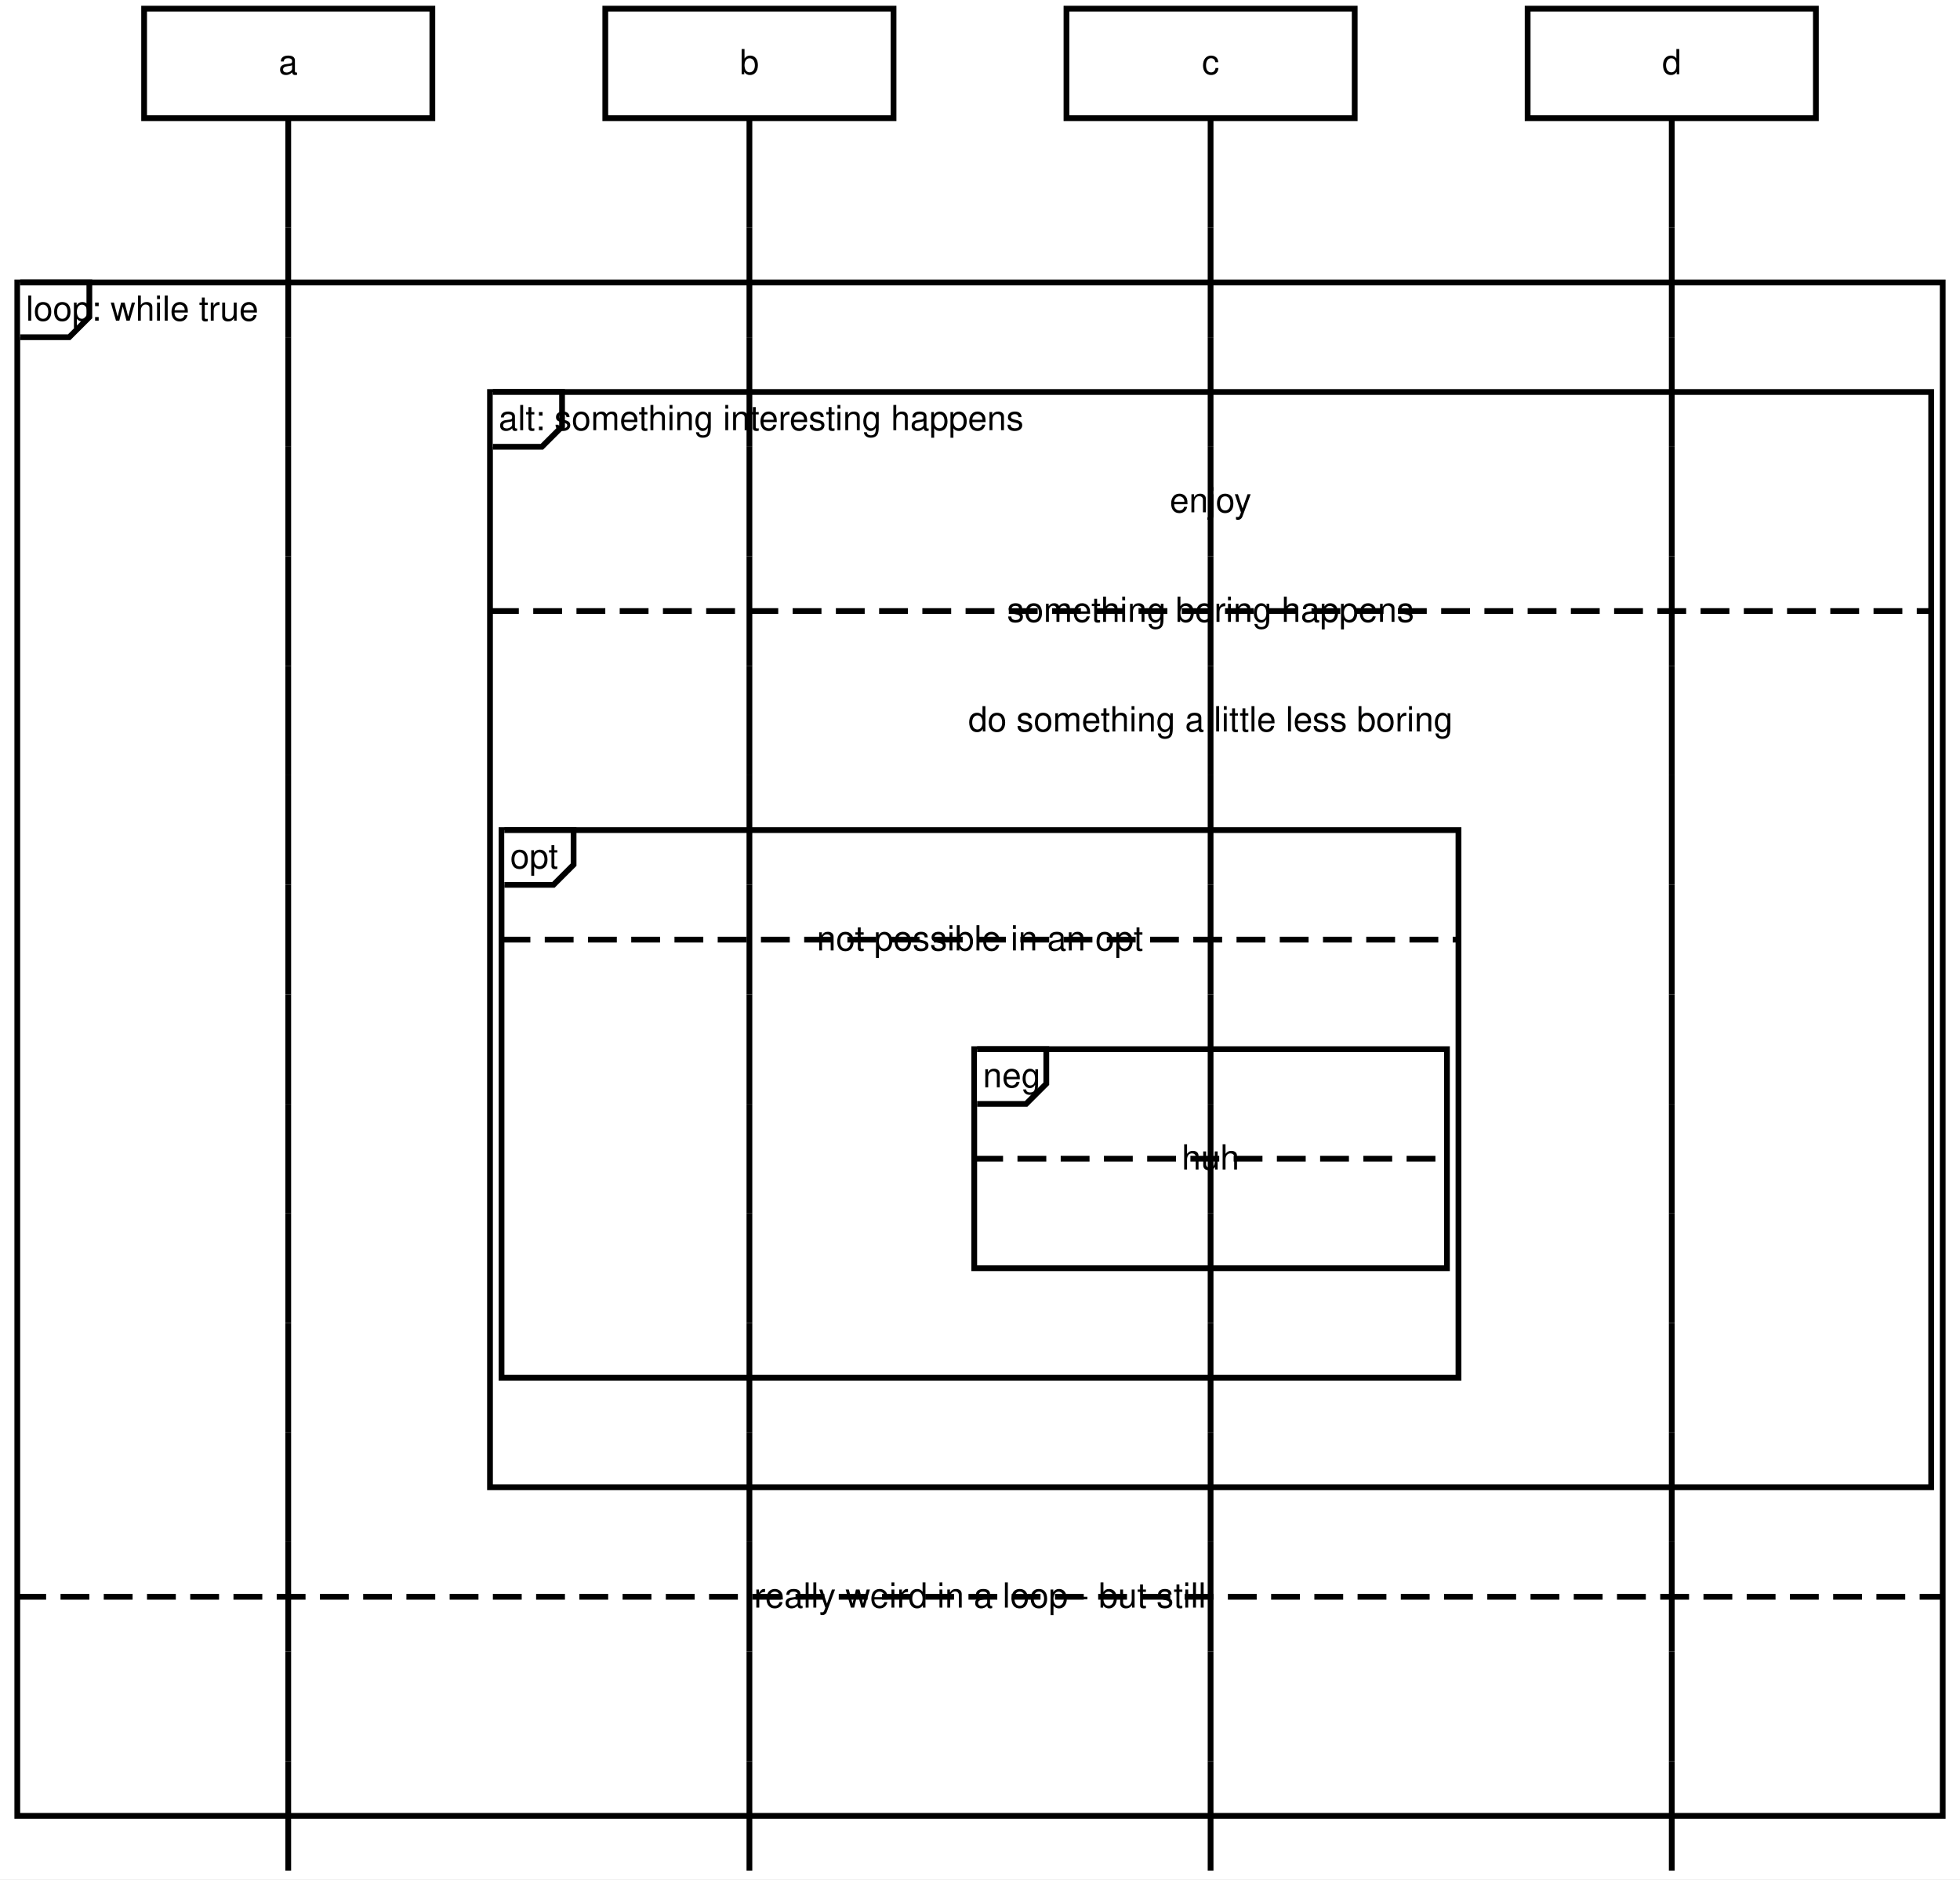
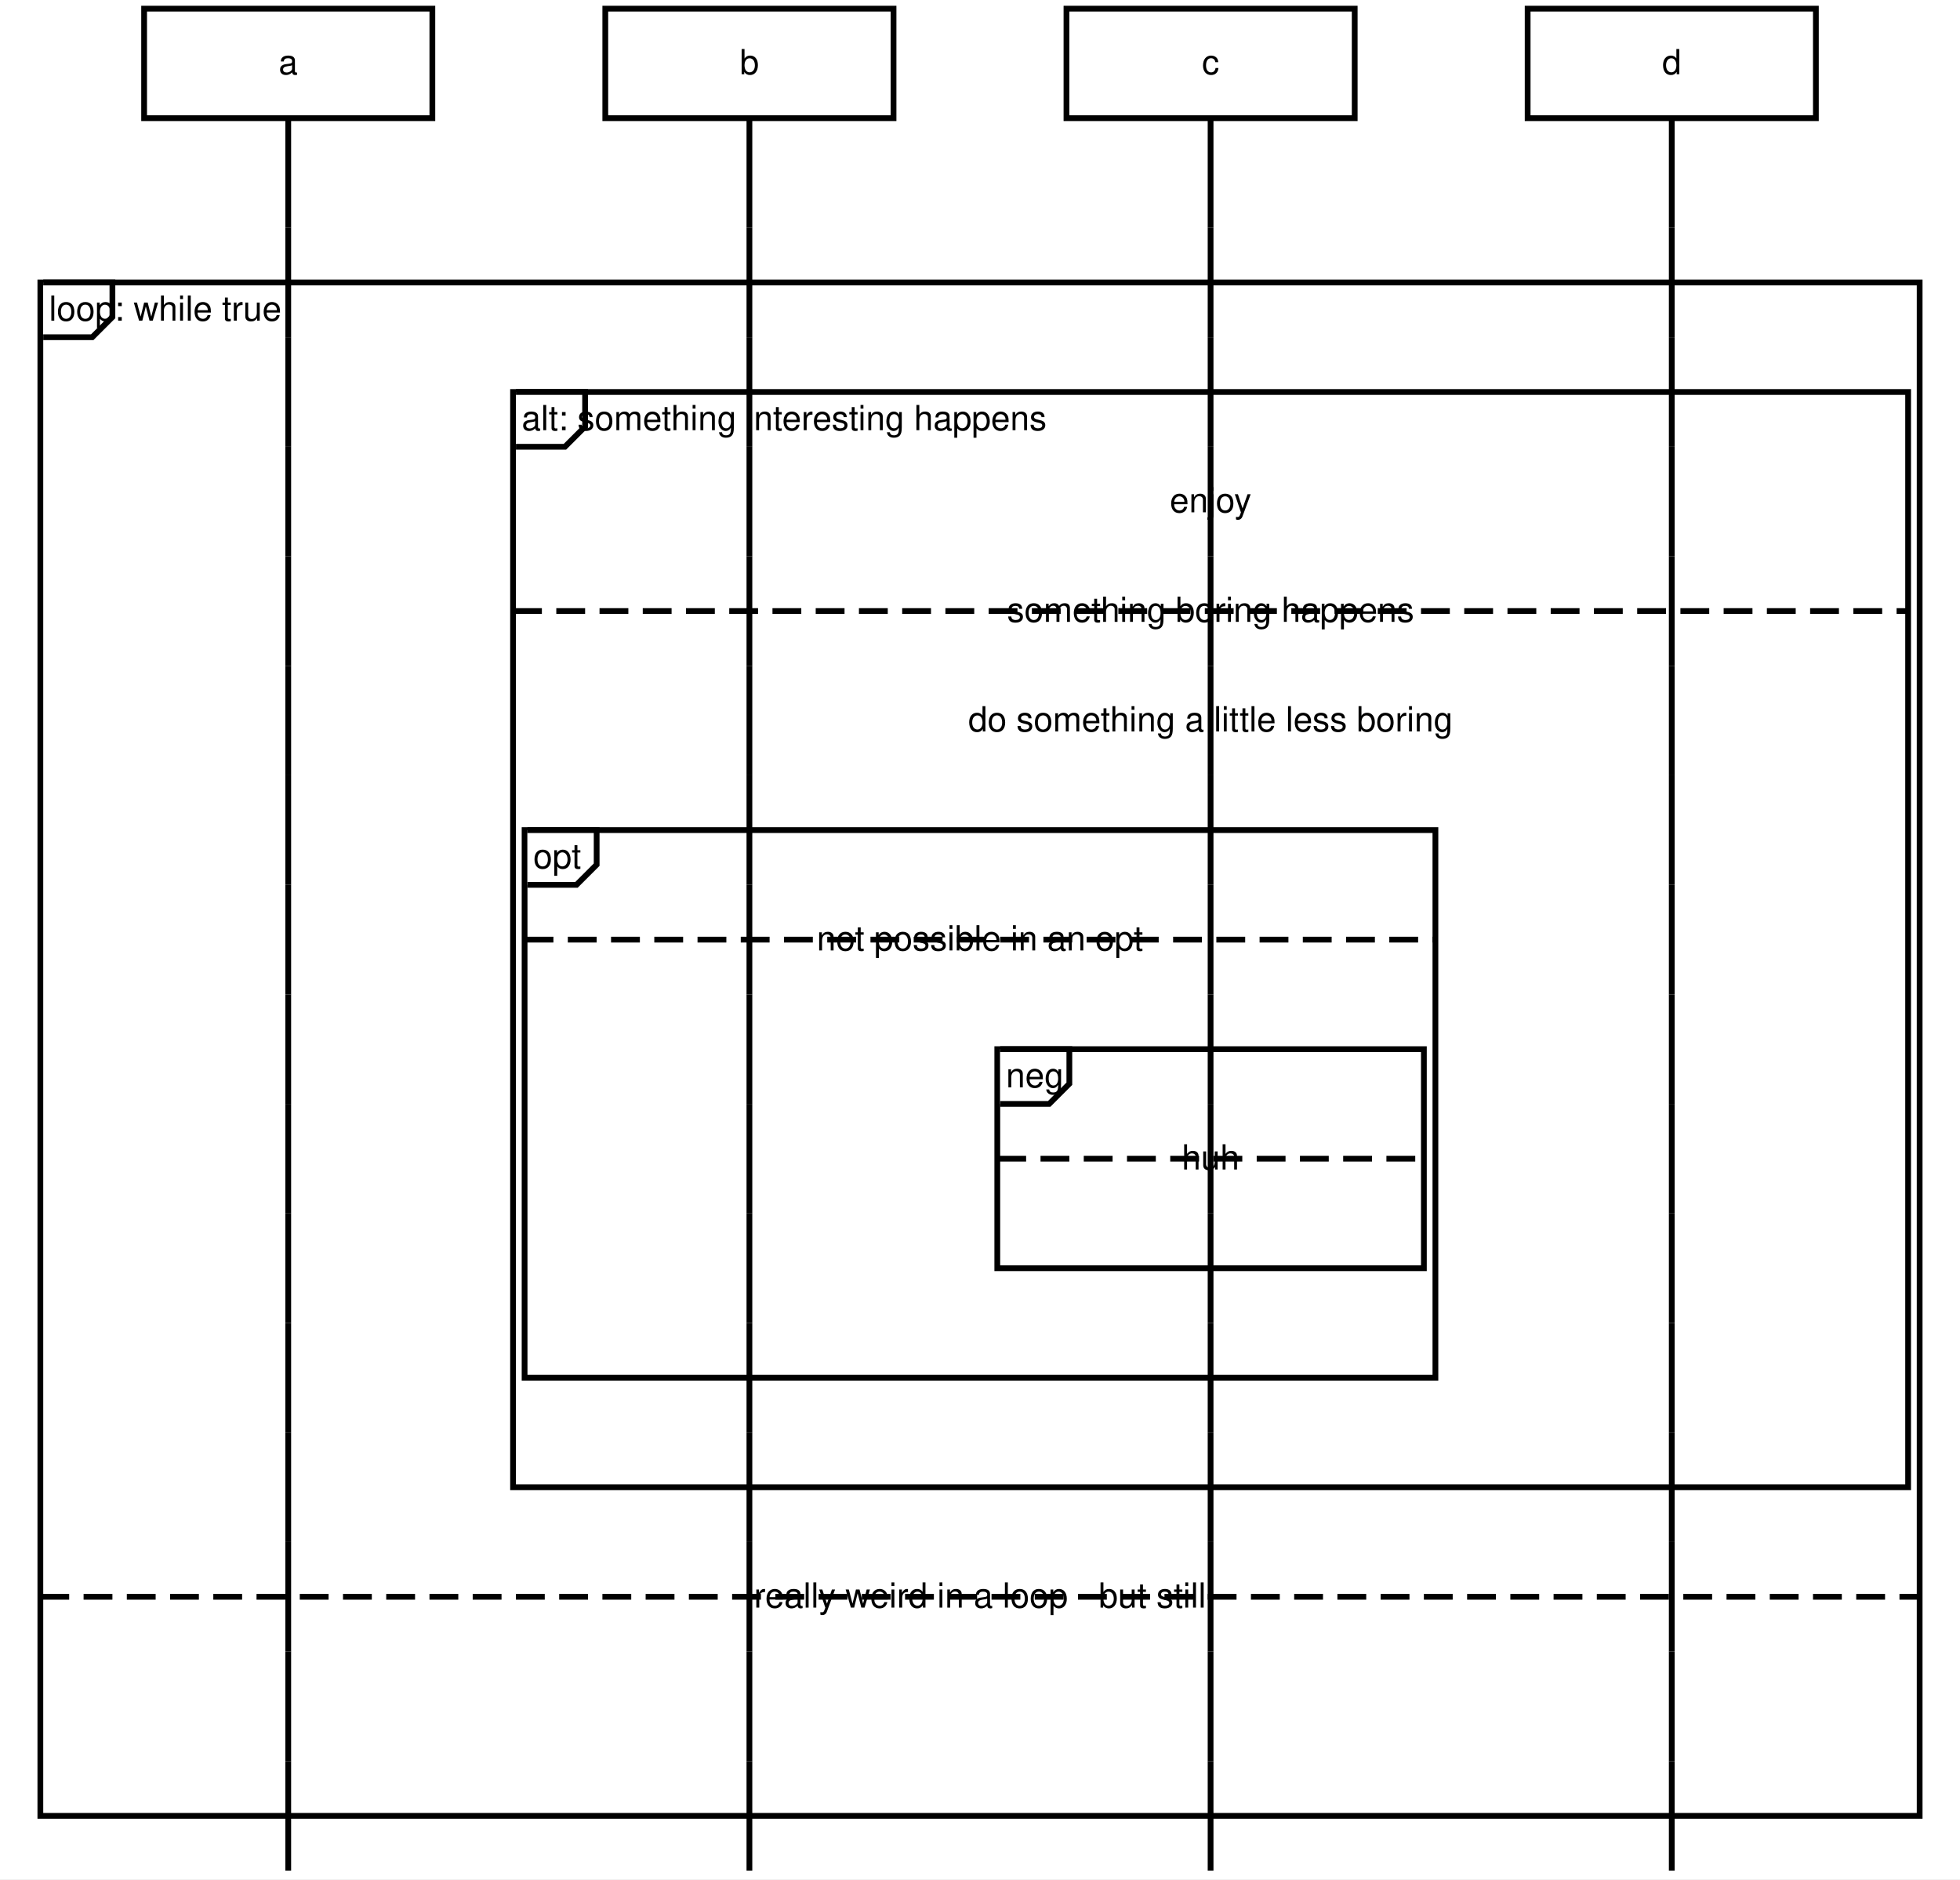
<svg xmlns="http://www.w3.org/2000/svg" xmlns:xlink="http://www.w3.org/1999/xlink" version="1.1" id="mscgen_js-svg-__svg" width="680" height="652">
  <defs>
    <style type="text/css">svg{font-family:Helvetica,sans-serif;font-size:12px;font-weight:normal;font-style:normal;text-decoration:none;background-color:white;stroke:black;color:black;}rect{fill:none;stroke:black;stroke-width:2;}rect.entity{fill:white;}rect.label-text-background{fill:white;stroke:white;stroke-width:0;}rect.bglayer{fill:white;stroke:white;stroke-width:0;}line{stroke:black;stroke-width:2;}line.return{stroke-dasharray:5,2;}line.comment{stroke-dasharray:5,2;}line.inline_expression_divider{stroke-dasharray:10,5;}text{color:inherit;stroke:none;text-anchor:middle;}text.entity-text{text-decoration:underline;}text.anchor-start{text-anchor:start;}text.box-text{}path{stroke:black;color:black;stroke-width:2;fill:none;}.arrow-marker{overflow:visible;}.arrow-style{stroke-width:1;}.arcrowomit{stroke-dasharray:2,2;}rect.box,path.box{fill:white;}.inherit{stroke:inherit;color:inherit;}.inherit-fill{fill:inherit;}.watermark{stroke:black;color:black;fill:black;font-size:48pt;font-weight:bold;opacity:0.14;}</style>
    <g id="mscgen_js-svg-__svg__defs">
      <g id="mscgen_js-svg-__svga">
        <rect width="100" height="38" class="entity" />
        <g>
          <text x="50" y="22.75" class="entity-text ">
            <tspan>a</tspan>
          </text>
        </g>
      </g>
      <g id="mscgen_js-svg-__svgb">
        <rect width="100" height="38" class="entity" />
        <g>
          <text x="50" y="22.75" class="entity-text ">
            <tspan>b</tspan>
          </text>
        </g>
      </g>
      <g id="mscgen_js-svg-__svgc">
        <rect width="100" height="38" class="entity" />
        <g>
          <text x="50" y="22.75" class="entity-text ">
            <tspan>c</tspan>
          </text>
        </g>
      </g>
      <g id="mscgen_js-svg-__svgd">
        <rect width="100" height="38" class="entity" />
        <g>
          <text x="50" y="22.75" class="entity-text ">
            <tspan>d</tspan>
          </text>
        </g>
      </g>
      <g id="mscgen_js-svg-__svgarcrow">
        <line x1="50" y1="-19" x2="50" y2="19" class="mscgen_js-svg-__svgarcrow" />
        <line x1="210" y1="-19" x2="210" y2="19" class="mscgen_js-svg-__svgarcrow" />
        <line x1="370" y1="-19" x2="370" y2="19" class="mscgen_js-svg-__svgarcrow" />
        <line x1="530" y1="-19" x2="530" y2="19" class="mscgen_js-svg-__svgarcrow" />
      </g>
      <g id="mscgen_js-svg-__svg0_0_label">
-         <path d="M-43,0 l24,0  l0,12 l-7,7 l-17,0 " class="box inline_expression_label" />
-         <g>
-           <text x="-41" y="13.25" class="inline_expression-text loop-text anchor-start ">
+         <path d="M-35,0 l24,0  l0,12 l-7,7 l-17,0 " class="box inline_expression_label" />
+         <g>
+           <text x="-33" y="13.25" class="inline_expression-text loop-text anchor-start ">
            <tspan>loop: while true</tspan>
          </text>
        </g>
      </g>
      <g id="mscgen_js-svg-__svgarcrow_0">
        <line x1="50" y1="-19" x2="50" y2="19" class="arcrow" />
        <line x1="210" y1="-19" x2="210" y2="19" class="arcrow" />
        <line x1="370" y1="-19" x2="370" y2="19" class="arcrow" />
        <line x1="530" y1="-19" x2="530" y2="19" class="arcrow" />
      </g>
      <g id="mscgen_js-svg-__svg1_0_label">
-         <path d="M121,0 l24,0  l0,12 l-7,7 l-17,0 " class="box inline_expression_label" />
-         <g>
-           <text x="123" y="13.25" class="inline_expression-text alt-text anchor-start ">
+         <path d="M129,0 l24,0  l0,12 l-7,7 l-17,0 " class="box inline_expression_label" />
+         <g>
+           <text x="131" y="13.25" class="inline_expression-text alt-text anchor-start ">
            <tspan>alt: something interesting happens</tspan>
          </text>
        </g>
      </g>
      <g id="mscgen_js-svg-__svgarcrow_1">
        <line x1="50" y1="-19" x2="50" y2="19" class="arcrow" />
        <line x1="210" y1="-19" x2="210" y2="19" class="arcrow" />
        <line x1="370" y1="-19" x2="370" y2="19" class="arcrow" />
        <line x1="530" y1="-19" x2="530" y2="19" class="arcrow" />
      </g>
      <g id="mscgen_js-svg-__svg2_0">
        <g id="mscgen_js-svg-__svg2_0_lbl">
          <rect width="15" height="15" x="2" y="2" class="label-text-background" />
          <text x="370" y="3.75" class="empty-text empty-row-text ">
            <tspan>enjoy</tspan>
          </text>
        </g>
      </g>
      <g id="mscgen_js-svg-__svgarcrow_2">
        <line x1="50" y1="-19" x2="50" y2="19" class="arcrow" />
        <line x1="210" y1="-19" x2="210" y2="19" class="arcrow" />
        <line x1="370" y1="-19" x2="370" y2="19" class="arcrow" />
        <line x1="530" y1="-19" x2="530" y2="19" class="arcrow" />
      </g>
      <g id="mscgen_js-svg-__svg3_0">
-         <line x1="120" y1="0" x2="620" y2="0" class="inline_expression_divider" />
+         <line x1="128" y1="0" x2="612" y2="0" class="inline_expression_divider" />
        <g id="mscgen_js-svg-__svg3_0_txt">
          <g id="mscgen_js-svg-__svg3_0_txt_lbl">
            <rect width="15" height="15" x="2" y="2" class="label-text-background" />
            <text x="370" y="3.75" class="empty-text comment-row-text ">
              <tspan>something boring happens</tspan>
            </text>
          </g>
        </g>
      </g>
      <g id="mscgen_js-svg-__svgarcrow_3">
        <line x1="50" y1="-19" x2="50" y2="19" class="arcrow" />
        <line x1="210" y1="-19" x2="210" y2="19" class="arcrow" />
        <line x1="370" y1="-19" x2="370" y2="19" class="arcrow" />
        <line x1="530" y1="-19" x2="530" y2="19" class="arcrow" />
      </g>
      <g id="mscgen_js-svg-__svg4_0">
        <g id="mscgen_js-svg-__svg4_0_lbl">
          <rect width="15" height="15" x="2" y="2" class="label-text-background" />
          <text x="370" y="3.75" class="empty-text empty-row-text ">
            <tspan>do something a little less boring</tspan>
          </text>
        </g>
      </g>
      <g id="mscgen_js-svg-__svgarcrow_4">
        <line x1="50" y1="-19" x2="50" y2="19" class="arcrow" />
        <line x1="210" y1="-19" x2="210" y2="19" class="arcrow" />
        <line x1="370" y1="-19" x2="370" y2="19" class="arcrow" />
        <line x1="530" y1="-19" x2="530" y2="19" class="arcrow" />
      </g>
      <g id="mscgen_js-svg-__svg5_0_label">
-         <path d="M125,0 l24,0  l0,12 l-7,7 l-17,0 " class="box inline_expression_label" />
-         <g>
-           <text x="127" y="13.25" class="inline_expression-text opt-text anchor-start ">
+         <path d="M133,0 l24,0  l0,12 l-7,7 l-17,0 " class="box inline_expression_label" />
+         <g>
+           <text x="135" y="13.25" class="inline_expression-text opt-text anchor-start ">
            <tspan>opt</tspan>
          </text>
        </g>
      </g>
      <g id="mscgen_js-svg-__svgarcrow_5">
        <line x1="50" y1="-19" x2="50" y2="19" class="arcrow" />
        <line x1="210" y1="-19" x2="210" y2="19" class="arcrow" />
        <line x1="370" y1="-19" x2="370" y2="19" class="arcrow" />
        <line x1="530" y1="-19" x2="530" y2="19" class="arcrow" />
      </g>
      <g id="mscgen_js-svg-__svg6_0">
-         <line x1="124" y1="0" x2="456" y2="0" class="inline_expression_divider" />
+         <line x1="132" y1="0" x2="448" y2="0" class="inline_expression_divider" />
        <g id="mscgen_js-svg-__svg6_0_txt">
          <g id="mscgen_js-svg-__svg6_0_txt_lbl">
            <rect width="15" height="15" x="2" y="2" class="label-text-background" />
            <text x="290" y="3.75" class="empty-text comment-row-text ">
              <tspan>not possible in an opt</tspan>
            </text>
          </g>
        </g>
      </g>
      <g id="mscgen_js-svg-__svgarcrow_6">
        <line x1="50" y1="-19" x2="50" y2="19" class="arcrow" />
        <line x1="210" y1="-19" x2="210" y2="19" class="arcrow" />
        <line x1="370" y1="-19" x2="370" y2="19" class="arcrow" />
        <line x1="530" y1="-19" x2="530" y2="19" class="arcrow" />
      </g>
      <g id="mscgen_js-svg-__svg7_0_label">
-         <path d="M289,0 l24,0  l0,12 l-7,7 l-17,0 " class="box inline_expression_label" />
-         <g>
-           <text x="291" y="13.25" class="inline_expression-text neg-text anchor-start ">
+         <path d="M297,0 l24,0  l0,12 l-7,7 l-17,0 " class="box inline_expression_label" />
+         <g>
+           <text x="299" y="13.25" class="inline_expression-text neg-text anchor-start ">
            <tspan>neg</tspan>
          </text>
        </g>
      </g>
      <g id="mscgen_js-svg-__svgarcrow_7">
        <line x1="50" y1="-19" x2="50" y2="19" class="arcrow" />
        <line x1="210" y1="-19" x2="210" y2="19" class="arcrow" />
        <line x1="370" y1="-19" x2="370" y2="19" class="arcrow" />
        <line x1="530" y1="-19" x2="530" y2="19" class="arcrow" />
      </g>
      <g id="mscgen_js-svg-__svg8_0">
-         <line x1="288" y1="0" x2="452" y2="0" class="inline_expression_divider" />
+         <line x1="296" y1="0" x2="444" y2="0" class="inline_expression_divider" />
        <g id="mscgen_js-svg-__svg8_0_txt">
          <g id="mscgen_js-svg-__svg8_0_txt_lbl">
            <rect width="15" height="15" x="2" y="2" class="label-text-background" />
            <text x="370" y="3.75" class="empty-text comment-row-text ">
              <tspan>huh</tspan>
            </text>
          </g>
        </g>
      </g>
      <g id="mscgen_js-svg-__svgarcrow_8">
        <line x1="50" y1="-19" x2="50" y2="19" class="arcrow" />
        <line x1="210" y1="-19" x2="210" y2="19" class="arcrow" />
        <line x1="370" y1="-19" x2="370" y2="19" class="arcrow" />
        <line x1="530" y1="-19" x2="530" y2="19" class="arcrow" />
      </g>
      <g id="mscgen_js-svg-__svg9_0">
        <g id="mscgen_js-svg-__svg9_0_lbl" />
      </g>
      <g id="mscgen_js-svg-__svgarcrow_9">
        <line x1="50" y1="-19" x2="50" y2="19" class="arcrow" />
        <line x1="210" y1="-19" x2="210" y2="19" class="arcrow" />
        <line x1="370" y1="-19" x2="370" y2="19" class="arcrow" />
        <line x1="530" y1="-19" x2="530" y2="19" class="arcrow" />
      </g>
      <g id="mscgen_js-svg-__svg10_0">
        <g id="mscgen_js-svg-__svg10_0_lbl" />
      </g>
      <g id="mscgen_js-svg-__svgarcrow_10">
        <line x1="50" y1="-19" x2="50" y2="19" class="arcrow" />
        <line x1="210" y1="-19" x2="210" y2="19" class="arcrow" />
        <line x1="370" y1="-19" x2="370" y2="19" class="arcrow" />
        <line x1="530" y1="-19" x2="530" y2="19" class="arcrow" />
      </g>
      <g id="mscgen_js-svg-__svg11_0">
        <g id="mscgen_js-svg-__svg11_0_lbl" />
      </g>
      <g id="mscgen_js-svg-__svgarcrow_11">
        <line x1="50" y1="-19" x2="50" y2="19" class="arcrow" />
        <line x1="210" y1="-19" x2="210" y2="19" class="arcrow" />
        <line x1="370" y1="-19" x2="370" y2="19" class="arcrow" />
        <line x1="530" y1="-19" x2="530" y2="19" class="arcrow" />
      </g>
      <g id="mscgen_js-svg-__svg12_0">
-         <line x1="-44" y1="0" x2="624" y2="0" class="inline_expression_divider" />
+         <line x1="-36" y1="0" x2="616" y2="0" class="inline_expression_divider" />
        <g id="mscgen_js-svg-__svg12_0_txt">
          <g id="mscgen_js-svg-__svg12_0_txt_lbl">
            <rect width="15" height="15" x="2" y="2" class="label-text-background" />
            <text x="290" y="3.75" class="empty-text comment-row-text ">
              <tspan>really weird in a loop - but still</tspan>
            </text>
          </g>
        </g>
      </g>
      <g id="mscgen_js-svg-__svgarcrow_12">
        <line x1="50" y1="-19" x2="50" y2="19" class="arcrow" />
        <line x1="210" y1="-19" x2="210" y2="19" class="arcrow" />
        <line x1="370" y1="-19" x2="370" y2="19" class="arcrow" />
        <line x1="530" y1="-19" x2="530" y2="19" class="arcrow" />
      </g>
      <g id="mscgen_js-svg-__svg13_0">
        <g id="mscgen_js-svg-__svg13_0_lbl" />
      </g>
      <g id="mscgen_js-svg-__svgarcrow_13">
        <line x1="50" y1="-19" x2="50" y2="19" class="arcrow" />
        <line x1="210" y1="-19" x2="210" y2="19" class="arcrow" />
        <line x1="370" y1="-19" x2="370" y2="19" class="arcrow" />
        <line x1="530" y1="-19" x2="530" y2="19" class="arcrow" />
      </g>
      <g id="mscgen_js-svg-__svg14_0">
        <g id="mscgen_js-svg-__svg14_0_lbl" />
      </g>
      <g id="mscgen_js-svg-__svgarcrow_14">
        <line x1="50" y1="-19" x2="50" y2="19" class="arcrow" />
        <line x1="210" y1="-19" x2="210" y2="19" class="arcrow" />
        <line x1="370" y1="-19" x2="370" y2="19" class="arcrow" />
        <line x1="530" y1="-19" x2="530" y2="19" class="arcrow" />
      </g>
      <g id="mscgen_js-svg-__svg0_0">
-         <rect width="668" height="532" x="-44" class="box inline_expression loop" />
+         <rect width="652" height="532" x="-36" class="box inline_expression loop" />
        <g />
      </g>
      <g id="mscgen_js-svg-__svg1_0">
-         <rect width="500" height="380" x="120" class="box inline_expression alt" />
+         <rect width="484" height="380" x="128" class="box inline_expression alt" />
        <g />
      </g>
      <g id="mscgen_js-svg-__svg5_0">
-         <rect width="332" height="190" x="124" class="box inline_expression opt" />
+         <rect width="316" height="190" x="132" class="box inline_expression opt" />
        <g />
      </g>
      <g id="mscgen_js-svg-__svg7_0">
-         <rect width="164" height="76" x="288" class="box inline_expression neg" />
+         <rect width="148" height="76" x="296" class="box inline_expression neg" />
        <g />
      </g>
    </g>
  </defs>
  <g id="mscgen_js-svg-__svg__body" transform="translate(50,3) scale(1,1)">
    <g id="mscgen_js-svg-__svg__background">
      <rect width="680" height="652" x="-50" y="-3" class="bglayer" />
    </g>
    <g id="mscgen_js-svg-__svg__arcspanlayer">
      <use x="0" y="95" xlink:href="#mscgen_js-svg-__svg0_0" />
      <use x="0" y="133" xlink:href="#mscgen_js-svg-__svg1_0" />
      <use x="0" y="285" xlink:href="#mscgen_js-svg-__svg5_0" />
      <use x="0" y="361" xlink:href="#mscgen_js-svg-__svg7_0" />
    </g>
    <g id="mscgen_js-svg-__svg__lifelinelayer">
      <use x="0" y="57" xlink:href="#mscgen_js-svg-__svgarcrow" />
      <use x="0" y="95" xlink:href="#mscgen_js-svg-__svgarcrow_0" />
      <use x="0" y="133" xlink:href="#mscgen_js-svg-__svgarcrow_1" />
      <use x="0" y="171" xlink:href="#mscgen_js-svg-__svgarcrow_2" />
      <use x="0" y="209" xlink:href="#mscgen_js-svg-__svgarcrow_3" />
      <use x="0" y="247" xlink:href="#mscgen_js-svg-__svgarcrow_4" />
      <use x="0" y="285" xlink:href="#mscgen_js-svg-__svgarcrow_5" />
      <use x="0" y="323" xlink:href="#mscgen_js-svg-__svgarcrow_6" />
      <use x="0" y="361" xlink:href="#mscgen_js-svg-__svgarcrow_7" />
      <use x="0" y="399" xlink:href="#mscgen_js-svg-__svgarcrow_8" />
      <use x="0" y="437" xlink:href="#mscgen_js-svg-__svgarcrow_9" />
      <use x="0" y="475" xlink:href="#mscgen_js-svg-__svgarcrow_10" />
      <use x="0" y="513" xlink:href="#mscgen_js-svg-__svgarcrow_11" />
      <use x="0" y="551" xlink:href="#mscgen_js-svg-__svgarcrow_12" />
      <use x="0" y="589" xlink:href="#mscgen_js-svg-__svgarcrow_13" />
      <use x="0" y="627" xlink:href="#mscgen_js-svg-__svgarcrow_14" />
    </g>
    <g id="mscgen_js-svg-__svg__sequencelayer">
      <use x="0" y="0" xlink:href="#mscgen_js-svg-__svga" />
      <use x="160" y="0" xlink:href="#mscgen_js-svg-__svgb" />
      <use x="320" y="0" xlink:href="#mscgen_js-svg-__svgc" />
      <use x="480" y="0" xlink:href="#mscgen_js-svg-__svgd" />
      <use x="0" y="171" xlink:href="#mscgen_js-svg-__svg2_0" />
      <use x="0" y="209" xlink:href="#mscgen_js-svg-__svg3_0" />
      <use x="0" y="247" xlink:href="#mscgen_js-svg-__svg4_0" />
      <use x="0" y="323" xlink:href="#mscgen_js-svg-__svg6_0" />
      <use x="0" y="399" xlink:href="#mscgen_js-svg-__svg8_0" />
      <use x="0" y="437" xlink:href="#mscgen_js-svg-__svg9_0" />
      <use x="0" y="475" xlink:href="#mscgen_js-svg-__svg10_0" />
      <use x="0" y="513" xlink:href="#mscgen_js-svg-__svg11_0" />
      <use x="0" y="551" xlink:href="#mscgen_js-svg-__svg12_0" />
      <use x="0" y="589" xlink:href="#mscgen_js-svg-__svg13_0" />
      <use x="0" y="627" xlink:href="#mscgen_js-svg-__svg14_0" />
    </g>
    <g id="mscgen_js-svg-__svg__notelayer">
      <use x="0" y="95" xlink:href="#mscgen_js-svg-__svg0_0_label" />
      <use x="0" y="133" xlink:href="#mscgen_js-svg-__svg1_0_label" />
      <use x="0" y="285" xlink:href="#mscgen_js-svg-__svg5_0_label" />
      <use x="0" y="361" xlink:href="#mscgen_js-svg-__svg7_0_label" />
    </g>
    <g id="mscgen_js-svg-__svg__watermark" />
  </g>
</svg>
